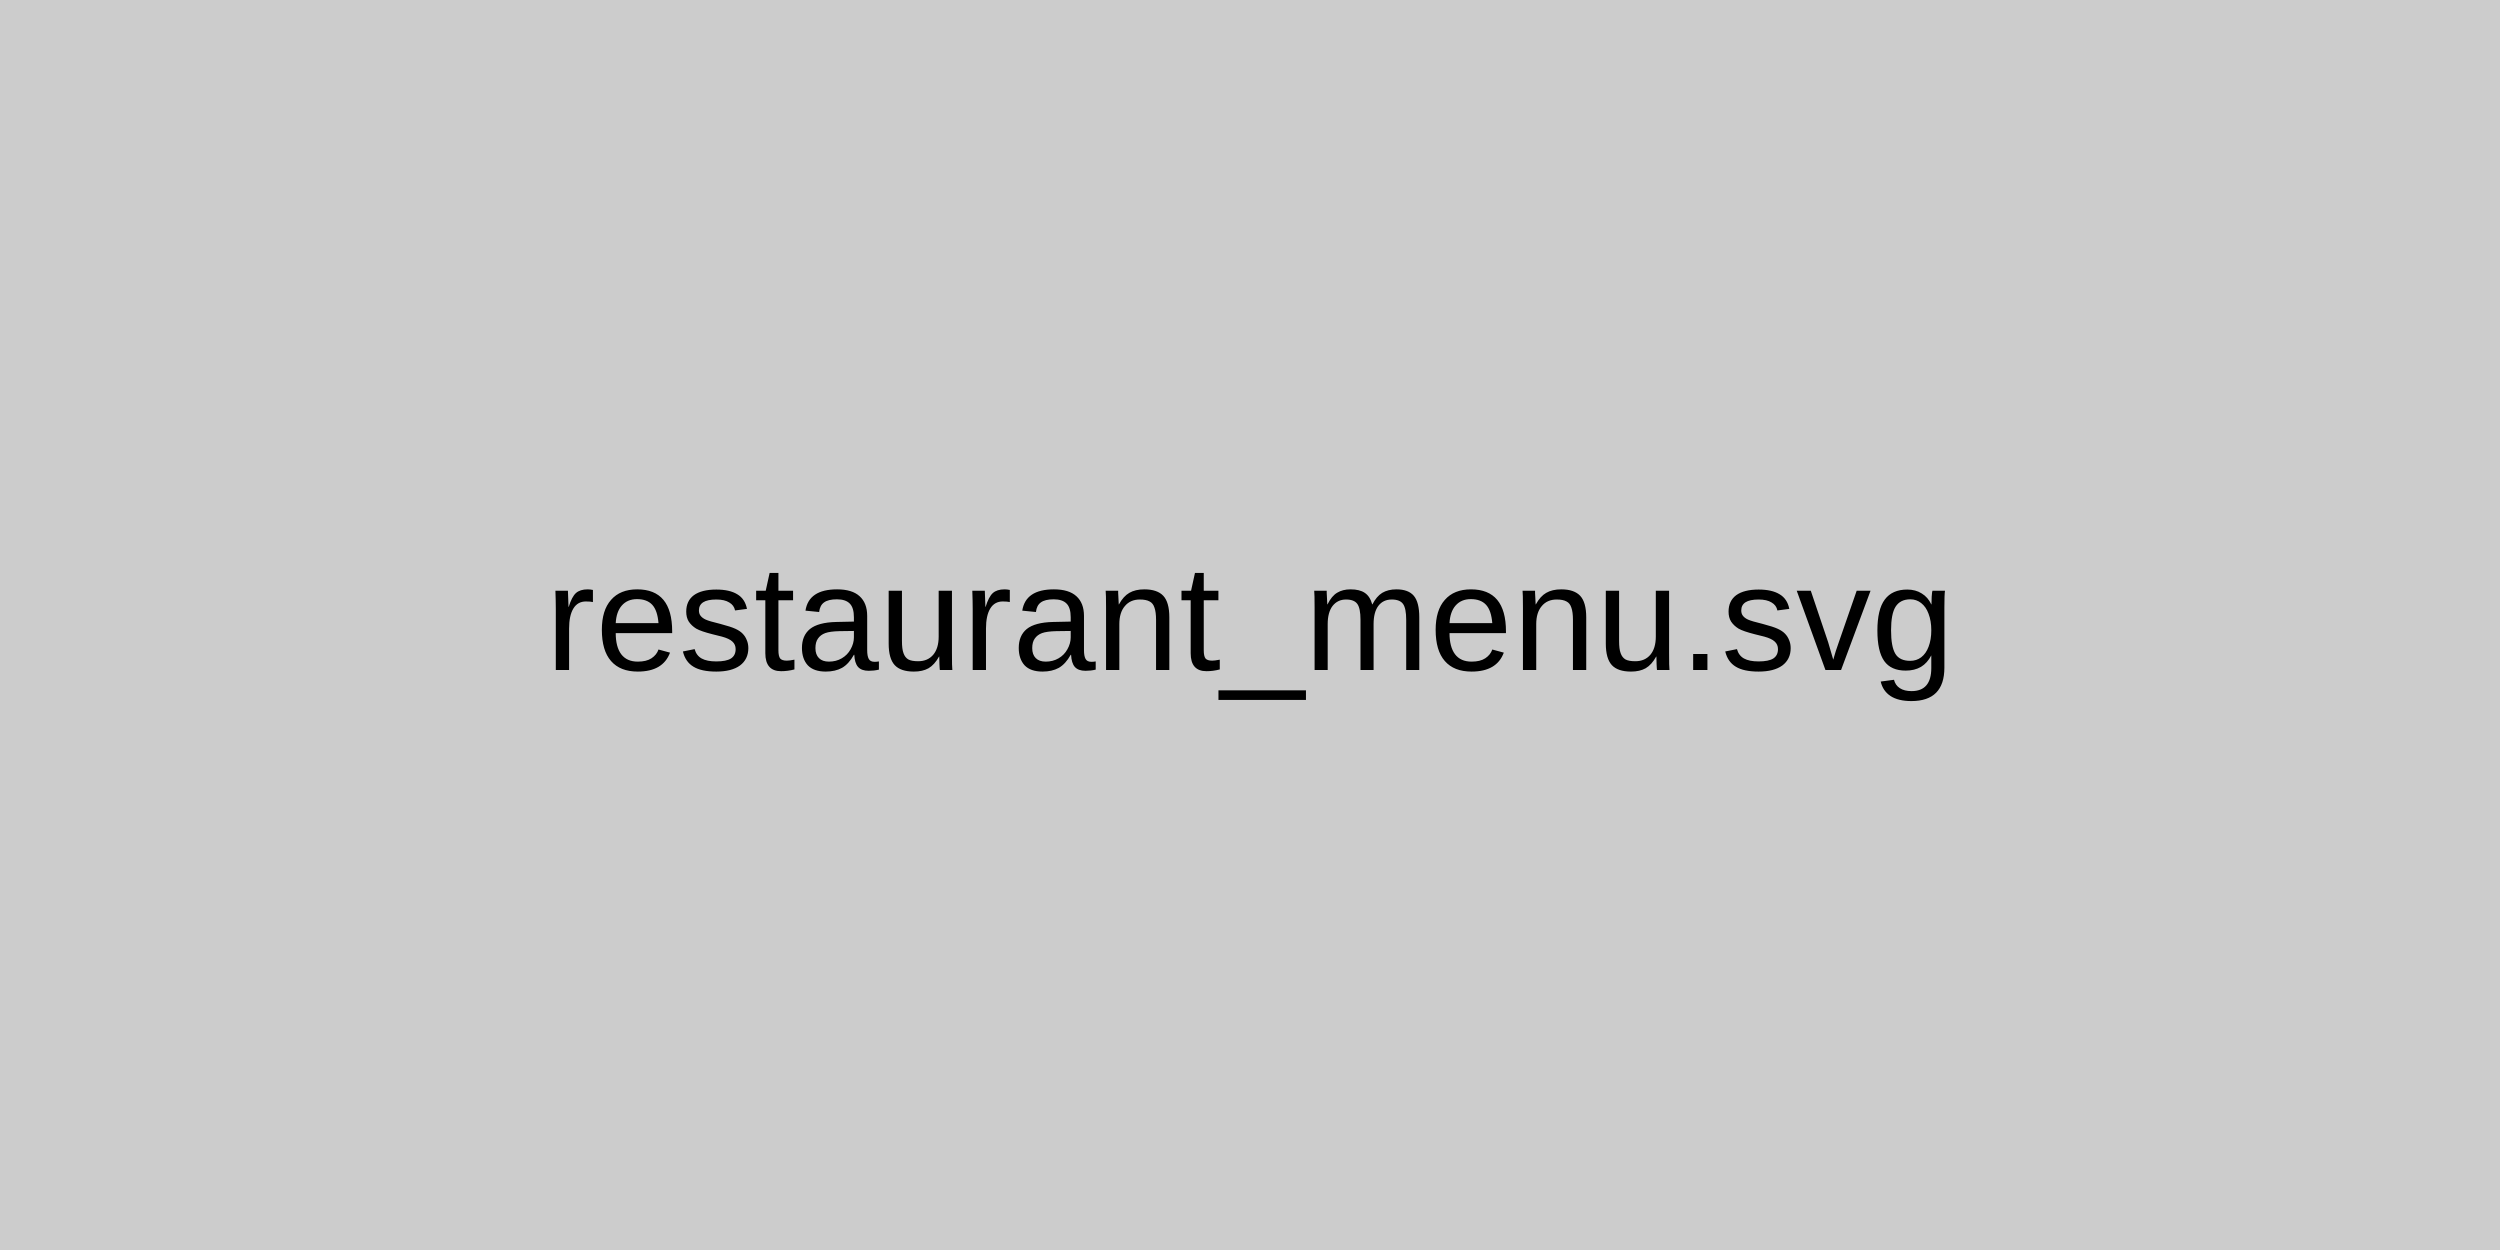
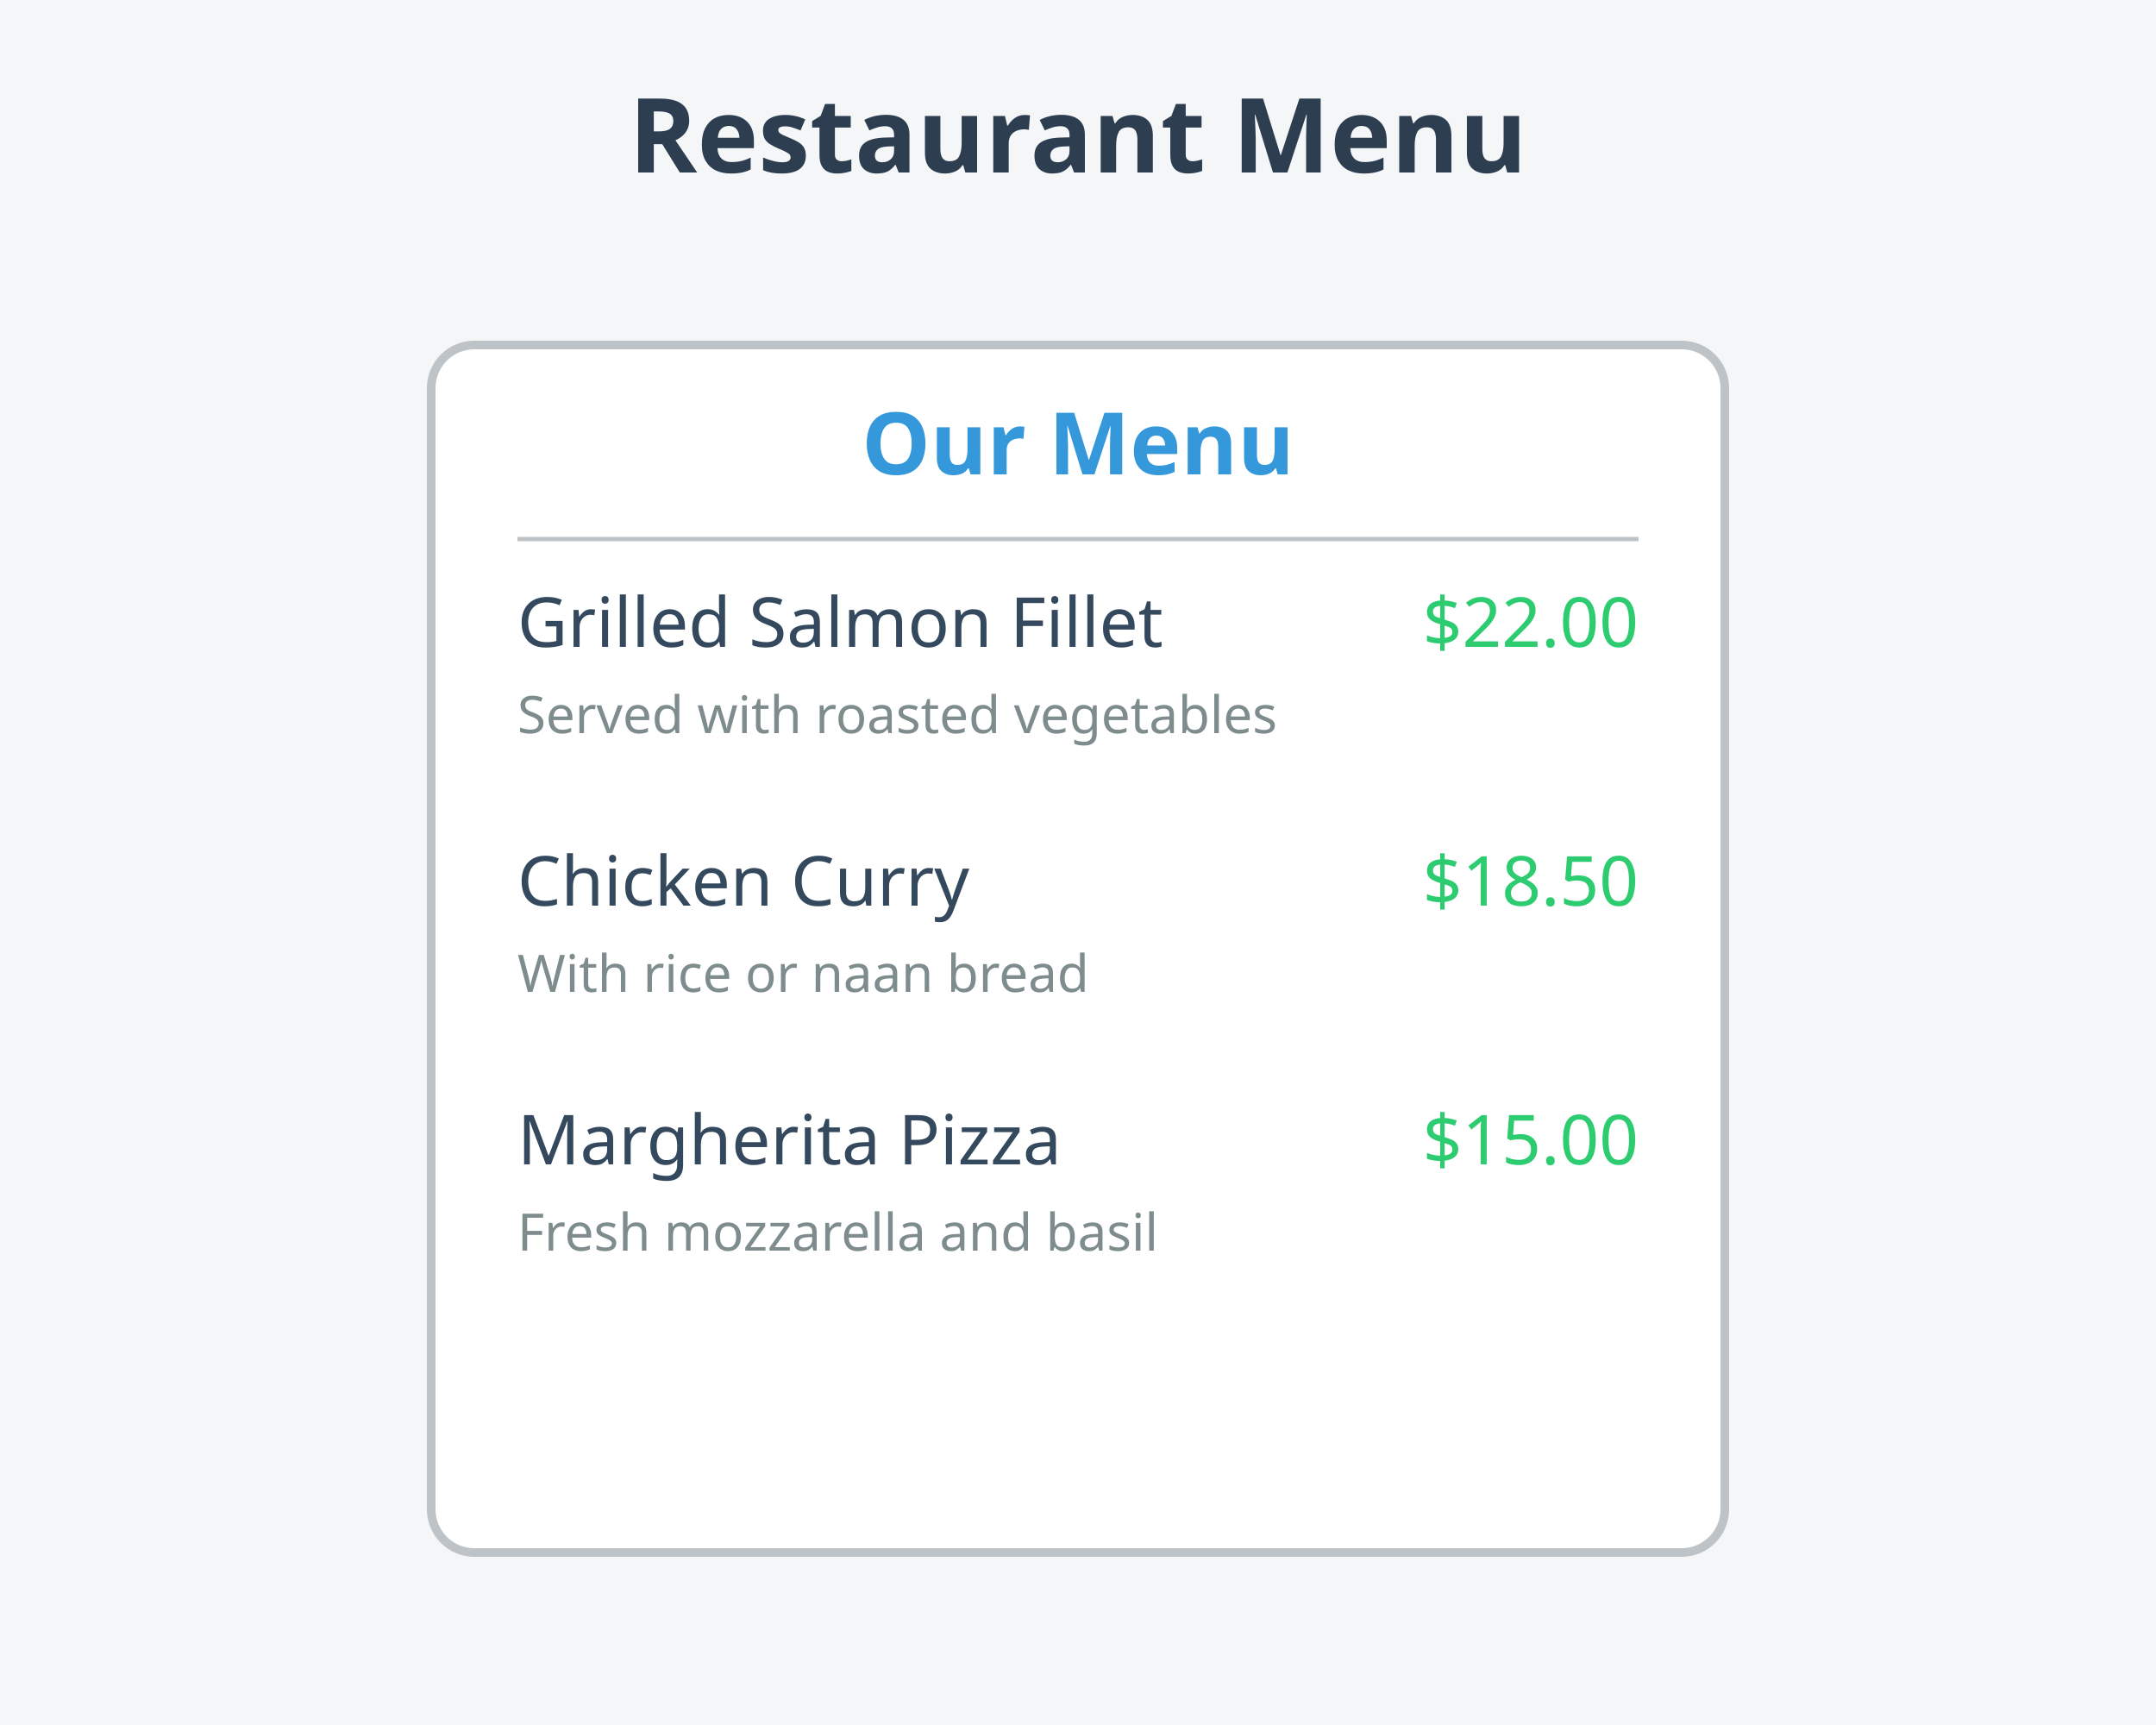
- <svg xmlns="http://www.w3.org/2000/svg" width="200" height="100">
-   <rect width="100%" height="100%" fill="#cccccc" />
-   <text x="50%" y="50%" font-family="Arial" font-size="12" fill="black" text-anchor="middle" dy=".3em">restaurant_menu.svg</text>
+ <svg xmlns="http://www.w3.org/2000/svg" width="500" height="400" viewBox="0 0 500 400" font-family="sans-serif">
+   <defs>
+     <style>
+             .title { font-size: 24px; font-weight: bold; text-anchor: middle; fill: #2c3e50; }
+             .menu-paper { fill: #ffffff; stroke: #bdc3c7; stroke-width: 2; rx: 10; }
+             .menu-header { font-size: 20px; font-weight: bold; text-anchor: middle; fill: #3498db; }
+             .menu-item { font-size: 16px; fill: #34495e; }
+             .menu-price { font-size: 16px; fill: #2ecc71; text-anchor: end; }
+         </style>
+   </defs>
+   <rect width="500" height="400" fill="#f4f6f7" />
+   <text x="250" y="40" class="title">Restaurant Menu</text>
+   <g transform="translate(100, 80)">
+     <rect x="0" y="0" width="300" height="280" class="menu-paper" />
+     <text x="150" y="30" class="menu-header">Our Menu</text>
+     <line x1="20" y1="45" x2="280" y2="45" stroke="#bdc3c7" stroke-width="1" />
+     <text x="20" y="70" class="menu-item">Grilled Salmon Fillet</text>
+     <text x="280" y="70" class="menu-price">$22.00</text>
+     <text x="20" y="90" font-size="12px" fill="#7f8c8d">Served with roasted vegetables</text>
+     <text x="20" y="130" class="menu-item">Chicken Curry</text>
+     <text x="280" y="130" class="menu-price">$18.50</text>
+     <text x="20" y="150" font-size="12px" fill="#7f8c8d">With rice or naan bread</text>
+     <text x="20" y="190" class="menu-item">Margherita Pizza</text>
+     <text x="280" y="190" class="menu-price">$15.00</text>
+     <text x="20" y="210" font-size="12px" fill="#7f8c8d">Fresh mozzarella and basil</text>
+   </g>
</svg>
